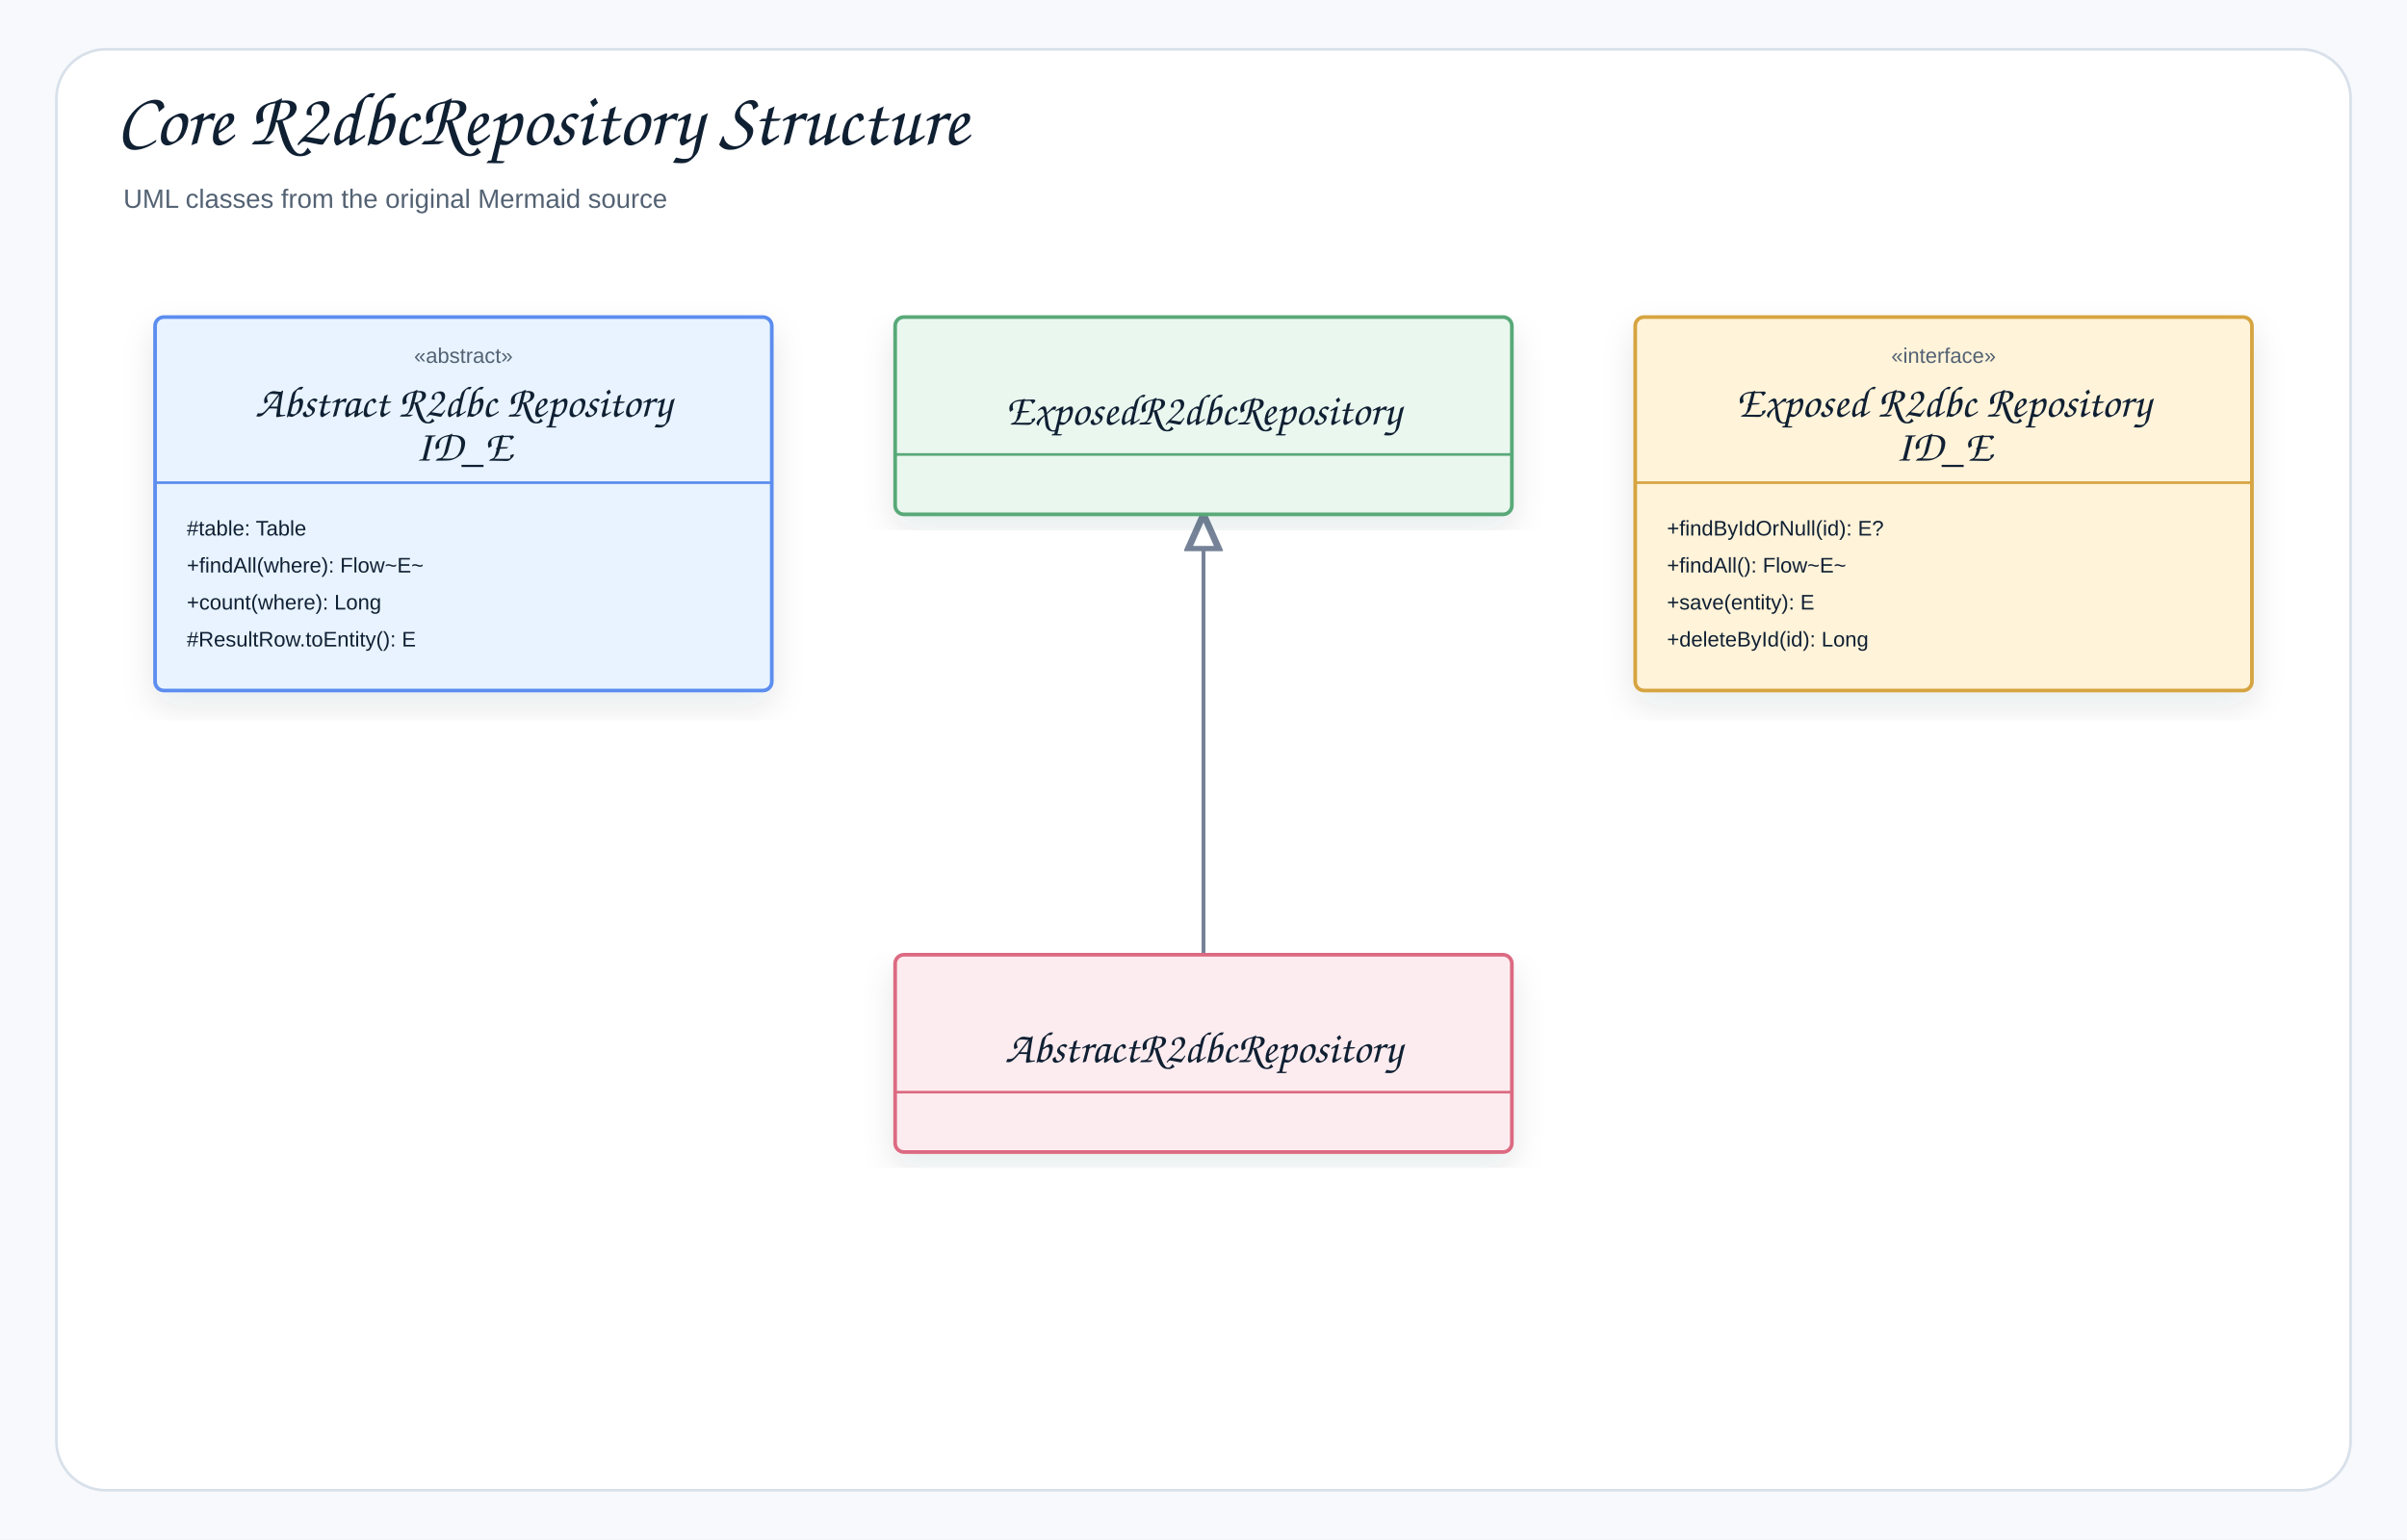
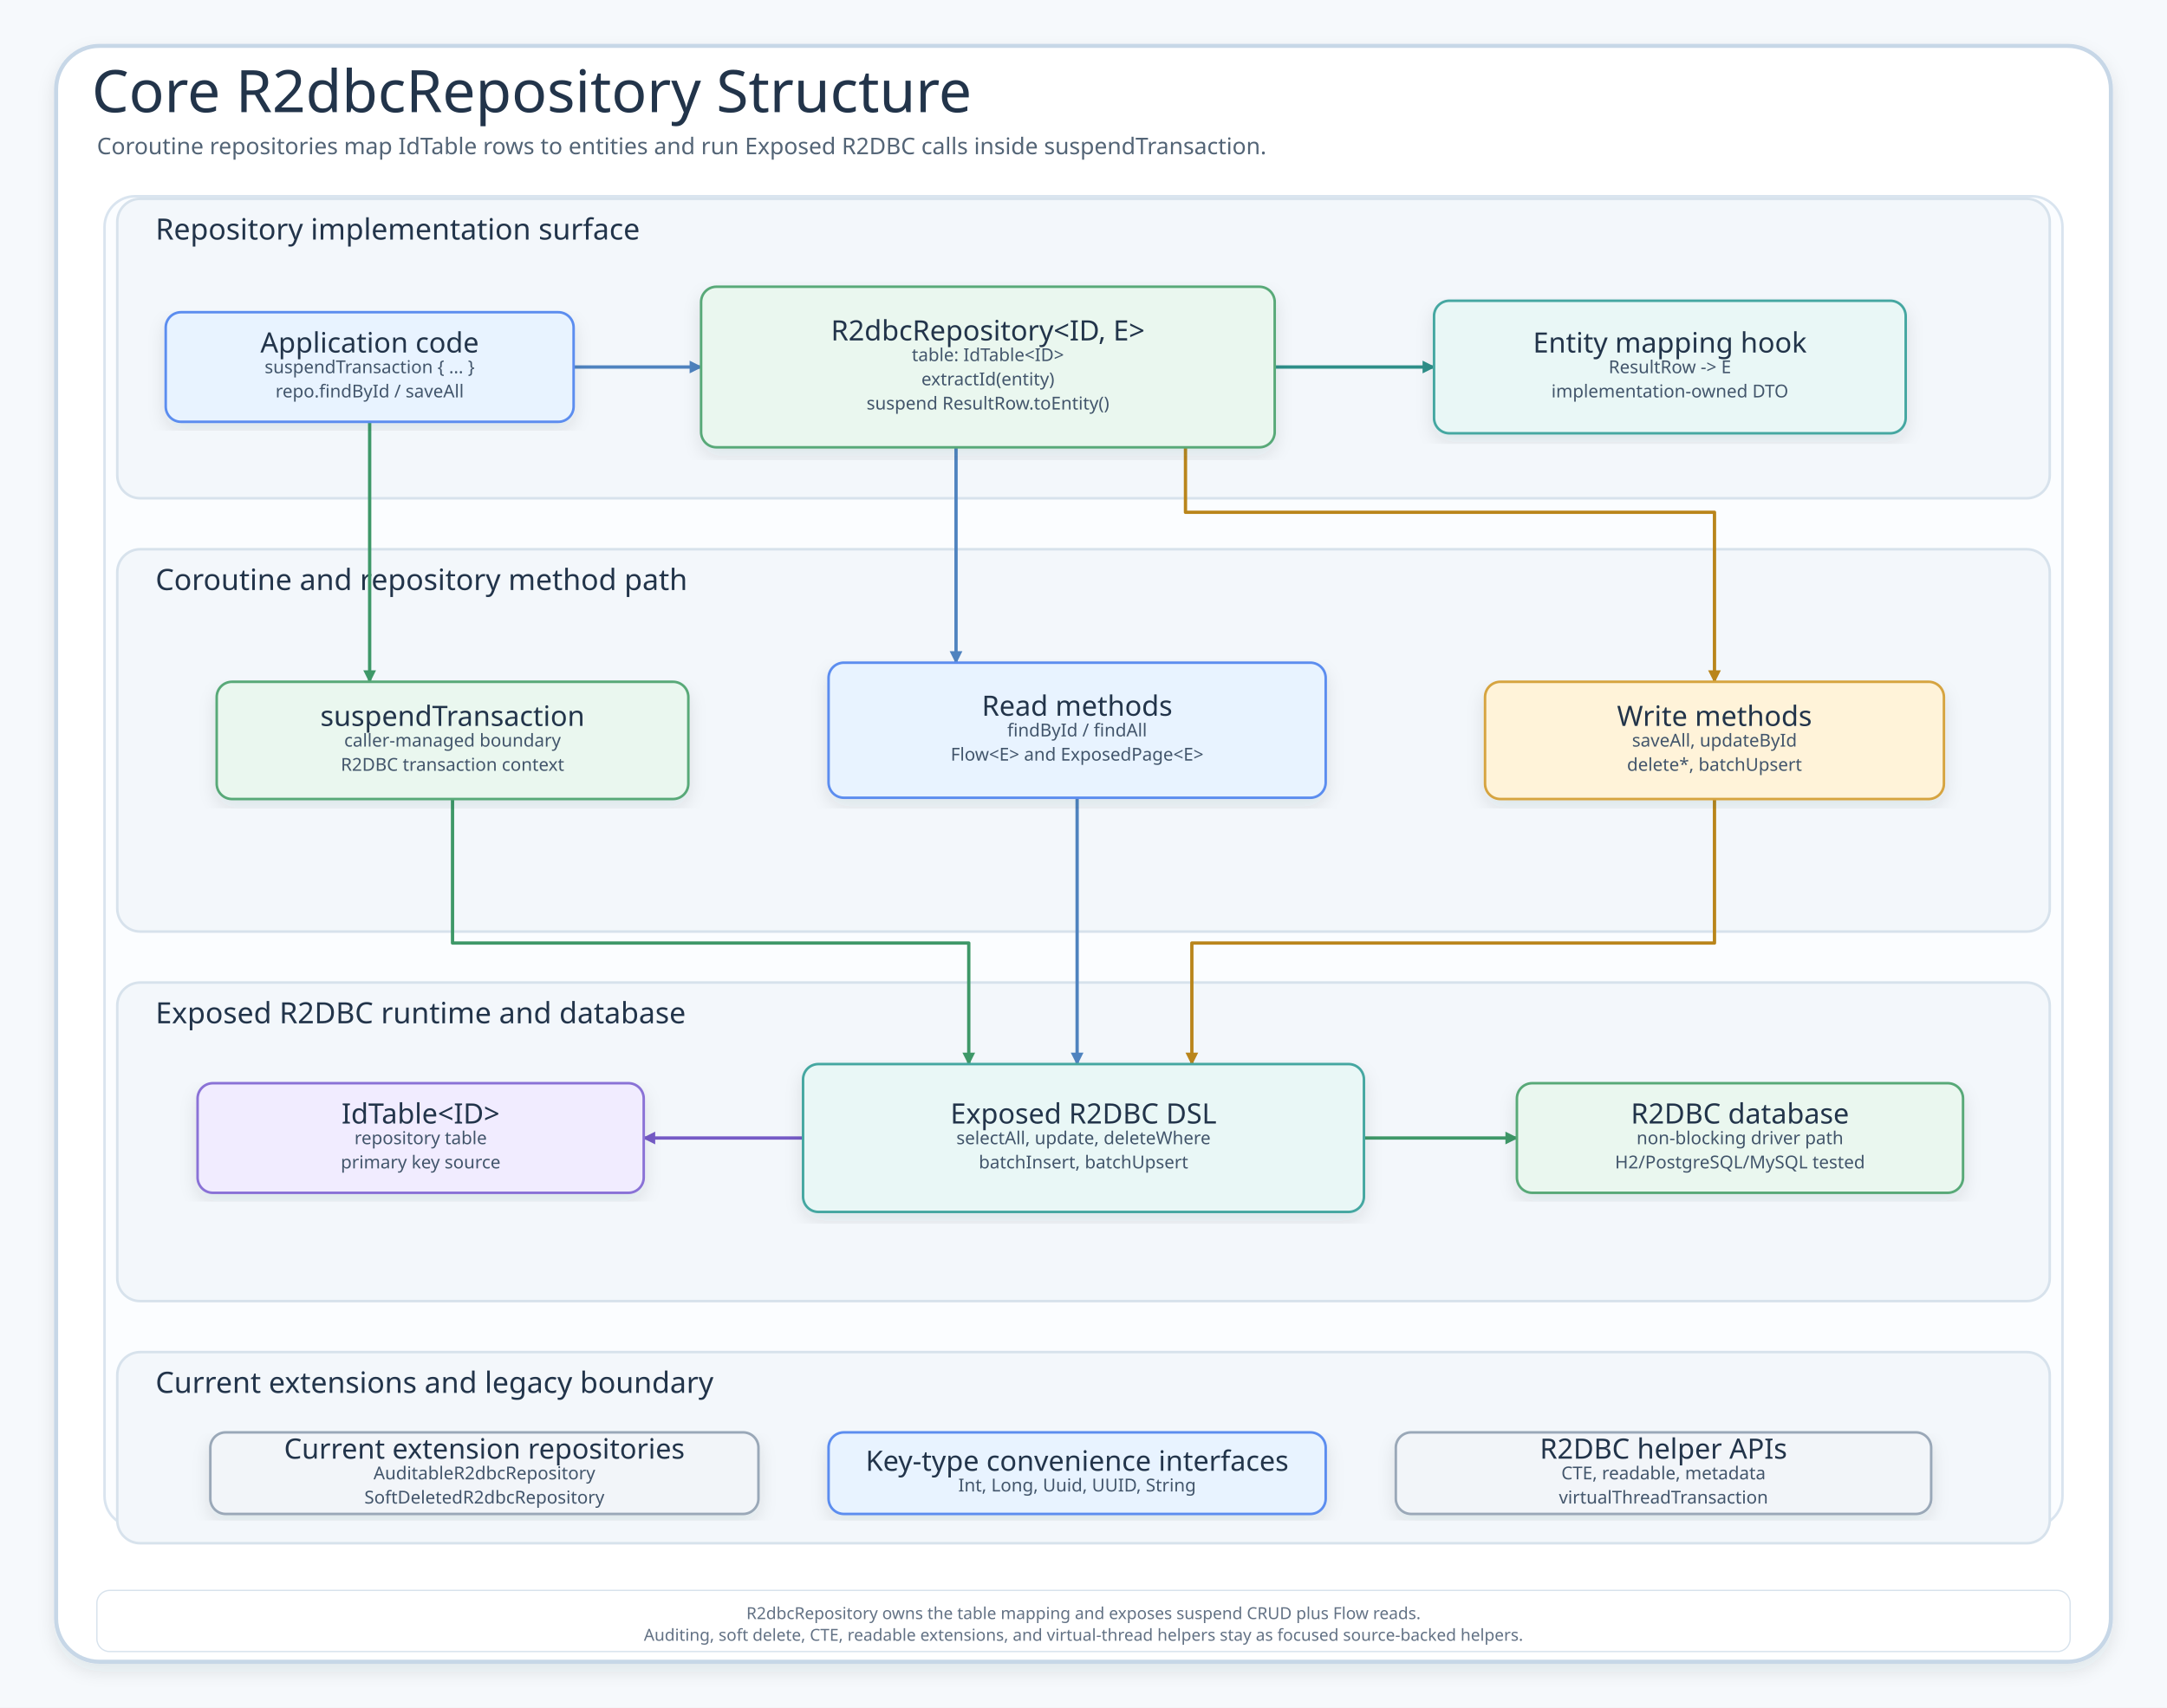
- <svg xmlns="http://www.w3.org/2000/svg" width="1366" height="874" viewBox="0 0 1366 874" role="img" aria-label="Core R2dbcRepository Structure">
+ <svg xmlns="http://www.w3.org/2000/svg" width="1700" height="1340" viewBox="0 0 1700 1340" role="img" aria-labelledby="title desc">
  <defs>
    <filter id="shadow" x="-8%" y="-8%" width="116%" height="116%">
-       <feDropShadow dx="0" dy="8" stdDeviation="9" flood-color="#1f2937" flood-opacity="0.10" />
+       <feDropShadow dx="0" dy="6" stdDeviation="7" flood-color="#203040" flood-opacity="0.10" />
    </filter>
-     <marker id="openArrow" markerWidth="10" markerHeight="8" refX="8.5" refY="4" orient="auto" markerUnits="strokeWidth">
-       <path d="M 1 1 L 8.5 4 L 1 7" fill="none" stroke="#758297" stroke-width="1.7" stroke-linecap="round" stroke-linejoin="round" />
+     <marker id="arrow" viewBox="0 0 10 10" markerWidth="10" markerHeight="10" refX="9" refY="5" orient="auto" markerUnits="userSpaceOnUse">
+       <path d="M 0 0 L 10 5 L 0 10 Z" fill="context-stroke" />
    </marker>
-     <marker id="inherit" markerWidth="11" markerHeight="10" refX="9.5" refY="5" orient="auto" markerUnits="strokeWidth">
-       <path d="M 0.5 1 L 9.5 5 L 0.5 9 Z" fill="#ffffff" stroke="#758297" stroke-width="1.7" />
+     <marker id="generalizationArrow" viewBox="0 0 10 10" markerWidth="10" markerHeight="10" refX="9" refY="5" orient="auto" markerUnits="userSpaceOnUse">
+       <path d="M 0 0 L 10 5 L 0 10 Z" fill="#FFFFFF" stroke="context-stroke" stroke-width="1.4" stroke-dasharray="none" />
    </marker>
    <style>
-     .canvas{fill:#f7f9fc}.frame{fill:#fff;stroke:#d8e0ea;stroke-width:1.5}
-     .title{font-family:"Architects Daughter","Comic Sans MS","Comic Sans",cursive;font-size:43px;font-weight:400;fill:#102033}
-     .subtitle{font-family:"Comic Sans MS","Comic Sans","Comic Neue",Arial,sans-serif;font-size:15px;font-weight:400;fill:#536273}
-     .label{font-family:"Architects Daughter","Comic Sans MS","Comic Sans",cursive;font-size:25px;font-weight:400;fill:#102033}
-     .smallLabel{font-family:"Architects Daughter","Comic Sans MS","Comic Sans",cursive;font-size:21px;font-weight:400;fill:#102033}
-     .mono{font-family:"Comic Sans MS","Comic Sans","Comic Neue",Arial,sans-serif;font-size:12px;font-weight:400;fill:#102033}
-     .small{font-family:"Comic Sans MS","Comic Sans","Comic Neue",Arial,sans-serif;font-size:12px;font-weight:400;fill:#536273}
-     .strong{font-family:"Comic Sans MS","Comic Sans","Comic Neue",Arial,sans-serif;font-size:13px;font-weight:400;fill:#102033}
-     .card{stroke-width:2.1;filter:url(#shadow)}.compartment{stroke-width:1.5;fill:none}
-     .line{stroke:#758297;stroke-width:2.1;fill:none;marker-end:url(#openArrow)}
-     .plainLine{stroke:#758297;stroke-width:2.1;fill:none}
-     .dashed{stroke:#758297;stroke-width:2.1;stroke-dasharray:7 6;fill:none;marker-end:url(#openArrow)}
-     .inheritLine{stroke:#758297;stroke-width:2.2;fill:none;marker-end:url(#inherit)}
-     .implLine{stroke:#758297;stroke-width:2.2;stroke-dasharray:8 7;fill:none;marker-end:url(#inherit)}
-   </style>
+       .canvas{fill:#F6F9FC}.decor{fill:#FFFFFF;stroke:#C7D7E7;stroke-width:3.2;filter:url(#shadow)}
+       .innerFrame{fill:#FBFDFF;stroke:#D9E4EF;stroke-width:2}
+       .title{font-family:"Architects Daughter";font-size:46px;fill:#22344A;font-weight:400}
+       .subtitle{font-family:"Comic Mono";font-size:18px;fill:#536476;font-weight:400}
+       .group{fill:#F3F7FB;stroke:#D7E2EC;stroke-width:2}.group-title{font-family:"Architects Daughter";font-size:23px;fill:#22344A;font-weight:400}
+       .card-title{font-family:"Architects Daughter";font-size:22px;fill:#22344A;font-weight:400}.detail{font-family:"Comic Mono";font-size:14px;fill:#42556B;font-weight:400}
+       .small{font-family:"Comic Mono";font-size:13px;fill:#627184;font-weight:400}.shape{filter:url(#shadow);stroke-width:2}
+       .connector{fill:none;stroke-width:2.6;marker-end:url(#arrow);stroke-linejoin:round;stroke-linecap:round}.generalization{marker-end:url(#generalizationArrow)}.dashed{stroke-dasharray:7 6}
+       .pill{fill:#FFFFFF;stroke:#D7E2EC;stroke-width:1}
+     </style>
  </defs>
-   <rect class="canvas" width="1366" height="874" />
-   <rect class="frame" x="32" y="28" width="1302" height="818" rx="28" />
-   <text class="title" x="66" y="82">Core R2dbcRepository Structure</text>
-   <text class="subtitle" x="70" y="118">UML classes from the original Mermaid source</text>
-   <path class="inheritLine" d="M683 542 L683 292" />
-   <g transform="translate(88,180)">
-     <rect class="card" x="0" y="0" width="350" height="212" rx="5" fill="#E8F3FF" stroke="#5B8DEF" />
-     <line class="compartment" x1="0" y1="94" x2="350" y2="94" stroke="#5B8DEF" />
-     <text class="small" x="175" y="26" text-anchor="middle">«abstract»</text>
-     <text class="label" x="175" y="56.5" text-anchor="middle">Abstract R2dbc Repository</text>
-     <text class="label" x="175" y="81.5" text-anchor="middle">ID_E</text>
-     <text class="mono" x="18" y="124">#table: Table</text>
-     <text class="mono" x="18" y="145">+findAll(where): Flow~E~</text>
-     <text class="mono" x="18" y="166">+count(where): Long</text>
-     <text class="mono" x="18" y="187">#ResultRow.toEntity(): E</text>
+   <rect class="canvas" width="1700" height="1340" />
+   <rect class="decor" x="44" y="36" width="1612" height="1268" rx="34" />
+   <rect class="innerFrame" x="82" y="154" width="1536" height="1044" rx="24" />
+   <text class="title" x="72" y="88">Core R2dbcRepository Structure</text>
+   <text class="subtitle" x="76" y="121">Coroutine repositories map IdTable rows to entities and run Exposed R2DBC calls inside suspendTransaction.</text>
+   <g id="group-surface">
+     <rect class="group" x="92" y="156" width="1516" height="235" rx="18" />
+     <text class="group-title" x="122" y="180" dominant-baseline="middle">Repository implementation surface</text>
  </g>
-   <g transform="translate(508,180)">
-     <rect class="card" x="0" y="0" width="350" height="112" rx="5" fill="#EAF7EF" stroke="#58A978" />
-     <line class="compartment" x1="0" y1="78" x2="350" y2="78" stroke="#58A978" />
-     <text class="small" x="175" y="26" text-anchor="middle" />
-     <text class="label" x="175" y="61" text-anchor="middle">ExposedR2dbcRepository</text>
+   <g id="group-coroutines">
+     <rect class="group" x="92" y="431" width="1516" height="300" rx="18" />
+     <text class="group-title" x="122" y="455" dominant-baseline="middle">Coroutine and repository method path</text>
  </g>
-   <g transform="translate(928,180)">
-     <rect class="card" x="0" y="0" width="350" height="212" rx="5" fill="#FFF3D9" stroke="#D6A441" />
-     <line class="compartment" x1="0" y1="94" x2="350" y2="94" stroke="#D6A441" />
-     <text class="small" x="175" y="26" text-anchor="middle">«interface»</text>
-     <text class="label" x="175" y="56.5" text-anchor="middle">Exposed R2dbc Repository</text>
-     <text class="label" x="175" y="81.5" text-anchor="middle">ID_E</text>
-     <text class="mono" x="18" y="124">+findByIdOrNull(id): E?</text>
-     <text class="mono" x="18" y="145">+findAll(): Flow~E~</text>
-     <text class="mono" x="18" y="166">+save(entity): E</text>
-     <text class="mono" x="18" y="187">+deleteById(id): Long</text>
+   <g id="group-runtime">
+     <rect class="group" x="92" y="771" width="1516" height="250" rx="18" />
+     <text class="group-title" x="122" y="795" dominant-baseline="middle">Exposed R2DBC runtime and database</text>
  </g>
-   <g transform="translate(508,542)">
-     <rect class="card" x="0" y="0" width="350" height="112" rx="5" fill="#FDECEF" stroke="#DC6B82" />
-     <line class="compartment" x1="0" y1="78" x2="350" y2="78" stroke="#DC6B82" />
-     <text class="small" x="175" y="26" text-anchor="middle" />
-     <text class="label" x="175" y="61" text-anchor="middle">AbstractR2dbcRepository</text>
+   <g id="group-variants">
+     <rect class="group" x="92" y="1061" width="1516" height="150" rx="18" />
+     <text class="group-title" x="122" y="1085" dominant-baseline="middle">Current extensions and legacy boundary</text>
+   </g>
+   <path id="route-caller-repo" data-edge="caller-&gt;repo" data-label="implements and calls" class="connector" d="M 450 288 L 550 288" stroke="#4F83BF" />
+   <path id="route-repo-entity" data-edge="repo-&gt;entity" data-label="maps rows" class="connector" d="M 1000 288 L 1125 288" stroke="#2E8F89" />
+   <path id="route-caller-tx" data-edge="caller-&gt;tx" data-label="enters coroutine transaction" class="connector" d="M 290 331 L 290 535" stroke="#3E9868" />
+   <path id="route-repo-reads" data-edge="repo-&gt;reads" data-label="default read helpers" class="connector" d="M 750 351 L 750 520" stroke="#4F83BF" />
+   <path id="route-repo-writes" data-edge="repo-&gt;writes" data-label="default write helpers" class="connector" d="M 930 351 L 930 402 L 1345 402 L 1345 535" stroke="#B9851B" />
+   <path id="route-tx-dsl" data-edge="tx-&gt;dsl" data-label="runs repository calls" class="connector" d="M 355 627 L 355 740 L 760 740 L 760 835" stroke="#3E9868" />
+   <path id="route-reads-dsl" data-edge="reads-&gt;dsl" data-label="select + Flow mapping" class="connector" d="M 845 626 L 845 835" stroke="#4F83BF" />
+   <path id="route-writes-dsl" data-edge="writes-&gt;dsl" data-label="R2DBC statements" class="connector" d="M 1345 627 L 1345 740 L 935 740 L 935 835" stroke="#B9851B" />
+   <path id="route-dsl-table" data-edge="dsl-&gt;table" data-label="uses table metadata" class="connector" d="M 630 893 L 505 893" stroke="#755BC6" />
+   <path id="route-dsl-database" data-edge="dsl-&gt;database" data-label="executes R2DBC SQL" class="connector" d="M 1070 893 L 1190 893" stroke="#3E9868" />
+   <g id="node-caller" data-node="caller" transform="translate(130,245)">
+     <rect class="shape" x="0" y="0" width="320" height="86" rx="12" fill="#E8F3FF" stroke="#5B8DEF" />
+     <text class="card-title" x="160" y="24" text-anchor="middle" dominant-baseline="middle">Application code</text>
+     <text class="detail" x="160" y="43" text-anchor="middle" dominant-baseline="middle">suspendTransaction { ... }</text>
+     <text class="detail" x="160" y="62" text-anchor="middle" dominant-baseline="middle">repo.findById / saveAll</text>
+   </g>
+   <g id="node-repo" data-node="repo" transform="translate(550,225)">
+     <rect class="shape" x="0" y="0" width="450" height="126" rx="12" fill="#EAF7EF" stroke="#58A978" />
+     <text class="card-title" x="225" y="34.5" text-anchor="middle" dominant-baseline="middle">R2dbcRepository&lt;ID, E&gt;</text>
+     <text class="detail" x="225" y="53.5" text-anchor="middle" dominant-baseline="middle">table: IdTable&lt;ID&gt;</text>
+     <text class="detail" x="225" y="72.5" text-anchor="middle" dominant-baseline="middle">extractId(entity)</text>
+     <text class="detail" x="225" y="91.5" text-anchor="middle" dominant-baseline="middle">suspend ResultRow.toEntity()</text>
+   </g>
+   <g id="node-entity" data-node="entity" transform="translate(1125,236)">
+     <rect class="shape" x="0" y="0" width="370" height="104" rx="12" fill="#E9F7F6" stroke="#45A7A1" />
+     <text class="card-title" x="185" y="33" text-anchor="middle" dominant-baseline="middle">Entity mapping hook</text>
+     <text class="detail" x="185" y="52" text-anchor="middle" dominant-baseline="middle">ResultRow -&gt; E</text>
+     <text class="detail" x="185" y="71" text-anchor="middle" dominant-baseline="middle">implementation-owned DTO</text>
+   </g>
+   <g id="node-tx" data-node="tx" transform="translate(170,535)">
+     <rect class="shape" x="0" y="0" width="370" height="92" rx="12" fill="#EAF7EF" stroke="#58A978" />
+     <text class="card-title" x="185" y="27" text-anchor="middle" dominant-baseline="middle">suspendTransaction</text>
+     <text class="detail" x="185" y="46" text-anchor="middle" dominant-baseline="middle">caller-managed boundary</text>
+     <text class="detail" x="185" y="65" text-anchor="middle" dominant-baseline="middle">R2DBC transaction context</text>
+   </g>
+   <g id="node-reads" data-node="reads" transform="translate(650,520)">
+     <rect class="shape" x="0" y="0" width="390" height="106" rx="12" fill="#E8F3FF" stroke="#5B8DEF" />
+     <text class="card-title" x="195" y="34" text-anchor="middle" dominant-baseline="middle">Read methods</text>
+     <text class="detail" x="195" y="53" text-anchor="middle" dominant-baseline="middle">findById / findAll</text>
+     <text class="detail" x="195" y="72" text-anchor="middle" dominant-baseline="middle">Flow&lt;E&gt; and ExposedPage&lt;E&gt;</text>
+   </g>
+   <g id="node-writes" data-node="writes" transform="translate(1165,535)">
+     <rect class="shape" x="0" y="0" width="360" height="92" rx="12" fill="#FFF3D9" stroke="#D6A441" />
+     <text class="card-title" x="180" y="27" text-anchor="middle" dominant-baseline="middle">Write methods</text>
+     <text class="detail" x="180" y="46" text-anchor="middle" dominant-baseline="middle">saveAll, updateById</text>
+     <text class="detail" x="180" y="65" text-anchor="middle" dominant-baseline="middle">delete*, batchUpsert</text>
+   </g>
+   <g id="node-table" data-node="table" transform="translate(155,850)">
+     <rect class="shape" x="0" y="0" width="350" height="86" rx="12" fill="#F1ECFF" stroke="#8A72D6" />
+     <text class="card-title" x="175" y="24" text-anchor="middle" dominant-baseline="middle">IdTable&lt;ID&gt;</text>
+     <text class="detail" x="175" y="43" text-anchor="middle" dominant-baseline="middle">repository table</text>
+     <text class="detail" x="175" y="62" text-anchor="middle" dominant-baseline="middle">primary key source</text>
+   </g>
+   <g id="node-dsl" data-node="dsl" transform="translate(630,835)">
+     <rect class="shape" x="0" y="0" width="440" height="116" rx="12" fill="#E9F7F6" stroke="#45A7A1" />
+     <text class="card-title" x="220" y="39" text-anchor="middle" dominant-baseline="middle">Exposed R2DBC DSL</text>
+     <text class="detail" x="220" y="58" text-anchor="middle" dominant-baseline="middle">selectAll, update, deleteWhere</text>
+     <text class="detail" x="220" y="77" text-anchor="middle" dominant-baseline="middle">batchInsert, batchUpsert</text>
+   </g>
+   <g id="node-database" data-node="database" transform="translate(1190,850)">
+     <rect class="shape" x="0" y="0" width="350" height="86" rx="12" fill="#EAF7EF" stroke="#58A978" />
+     <text class="card-title" x="175" y="24" text-anchor="middle" dominant-baseline="middle">R2DBC database</text>
+     <text class="detail" x="175" y="43" text-anchor="middle" dominant-baseline="middle">non-blocking driver path</text>
+     <text class="detail" x="175" y="62" text-anchor="middle" dominant-baseline="middle">H2/PostgreSQL/MySQL tested</text>
+   </g>
+   <g id="node-extensions" data-node="extensions" transform="translate(165,1124)">
+     <rect class="shape" x="0" y="0" width="430" height="64" rx="12" fill="#F2F5F9" stroke="#9AA8B8" />
+     <text class="card-title" x="215" y="13" text-anchor="middle" dominant-baseline="middle">Current extension repositories</text>
+     <text class="detail" x="215" y="32" text-anchor="middle" dominant-baseline="middle">AuditableR2dbcRepository</text>
+     <text class="detail" x="215" y="51" text-anchor="middle" dominant-baseline="middle">SoftDeletedR2dbcRepository</text>
+   </g>
+   <g id="node-aliases" data-node="aliases" transform="translate(650,1124)">
+     <rect class="shape" x="0" y="0" width="390" height="64" rx="12" fill="#E8F3FF" stroke="#5B8DEF" />
+     <text class="card-title" x="195" y="22.5" text-anchor="middle" dominant-baseline="middle">Key-type convenience interfaces</text>
+     <text class="detail" x="195" y="41.5" text-anchor="middle" dominant-baseline="middle">Int, Long, Uuid, UUID, String</text>
+   </g>
+   <g id="node-legacy" data-node="legacy" transform="translate(1095,1124)">
+     <rect class="shape" x="0" y="0" width="420" height="64" rx="12" fill="#F2F5F9" stroke="#9AA8B8" />
+     <text class="card-title" x="210" y="13" text-anchor="middle" dominant-baseline="middle">R2DBC helper APIs</text>
+     <text class="detail" x="210" y="32" text-anchor="middle" dominant-baseline="middle">CTE, readable, metadata</text>
+     <text class="detail" x="210" y="51" text-anchor="middle" dominant-baseline="middle">virtualThreadTransaction</text>
+   </g>
+   <g transform="translate(76,1248)">
+     <rect class="pill" x="0" y="0" width="1548" height="48" rx="10" />
+     <text class="small" x="774" y="18" text-anchor="middle" dominant-baseline="middle">R2dbcRepository owns the table mapping and exposes suspend CRUD plus Flow reads.</text>
+     <text class="small" x="774" y="35" text-anchor="middle" dominant-baseline="middle">Auditing, soft delete, CTE, readable extensions, and virtual-thread helpers stay as focused source-backed helpers.</text>
  </g>
</svg>
